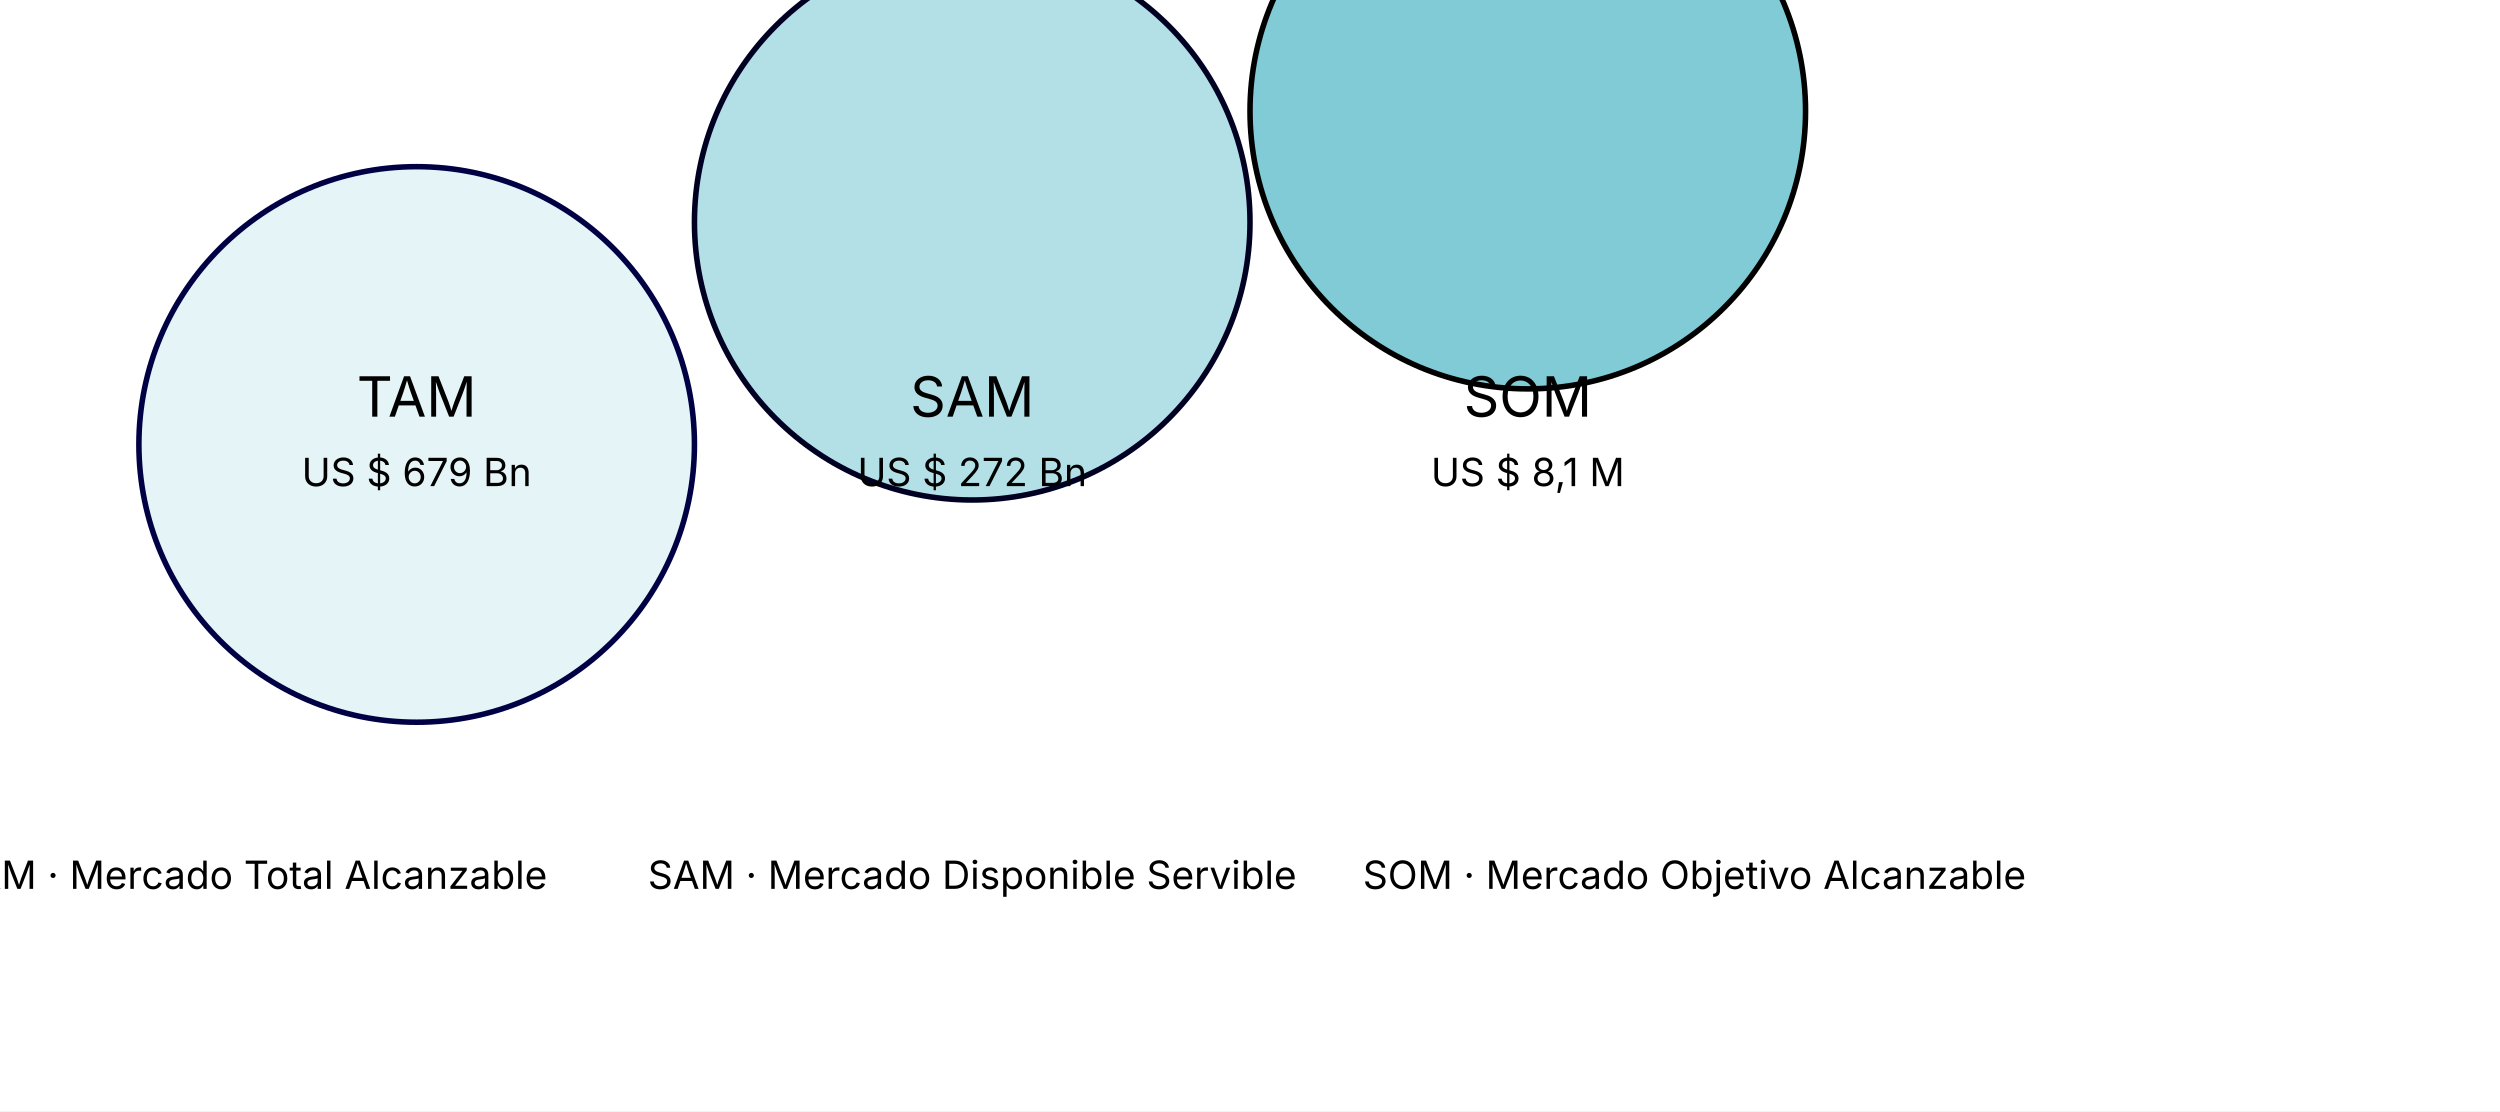
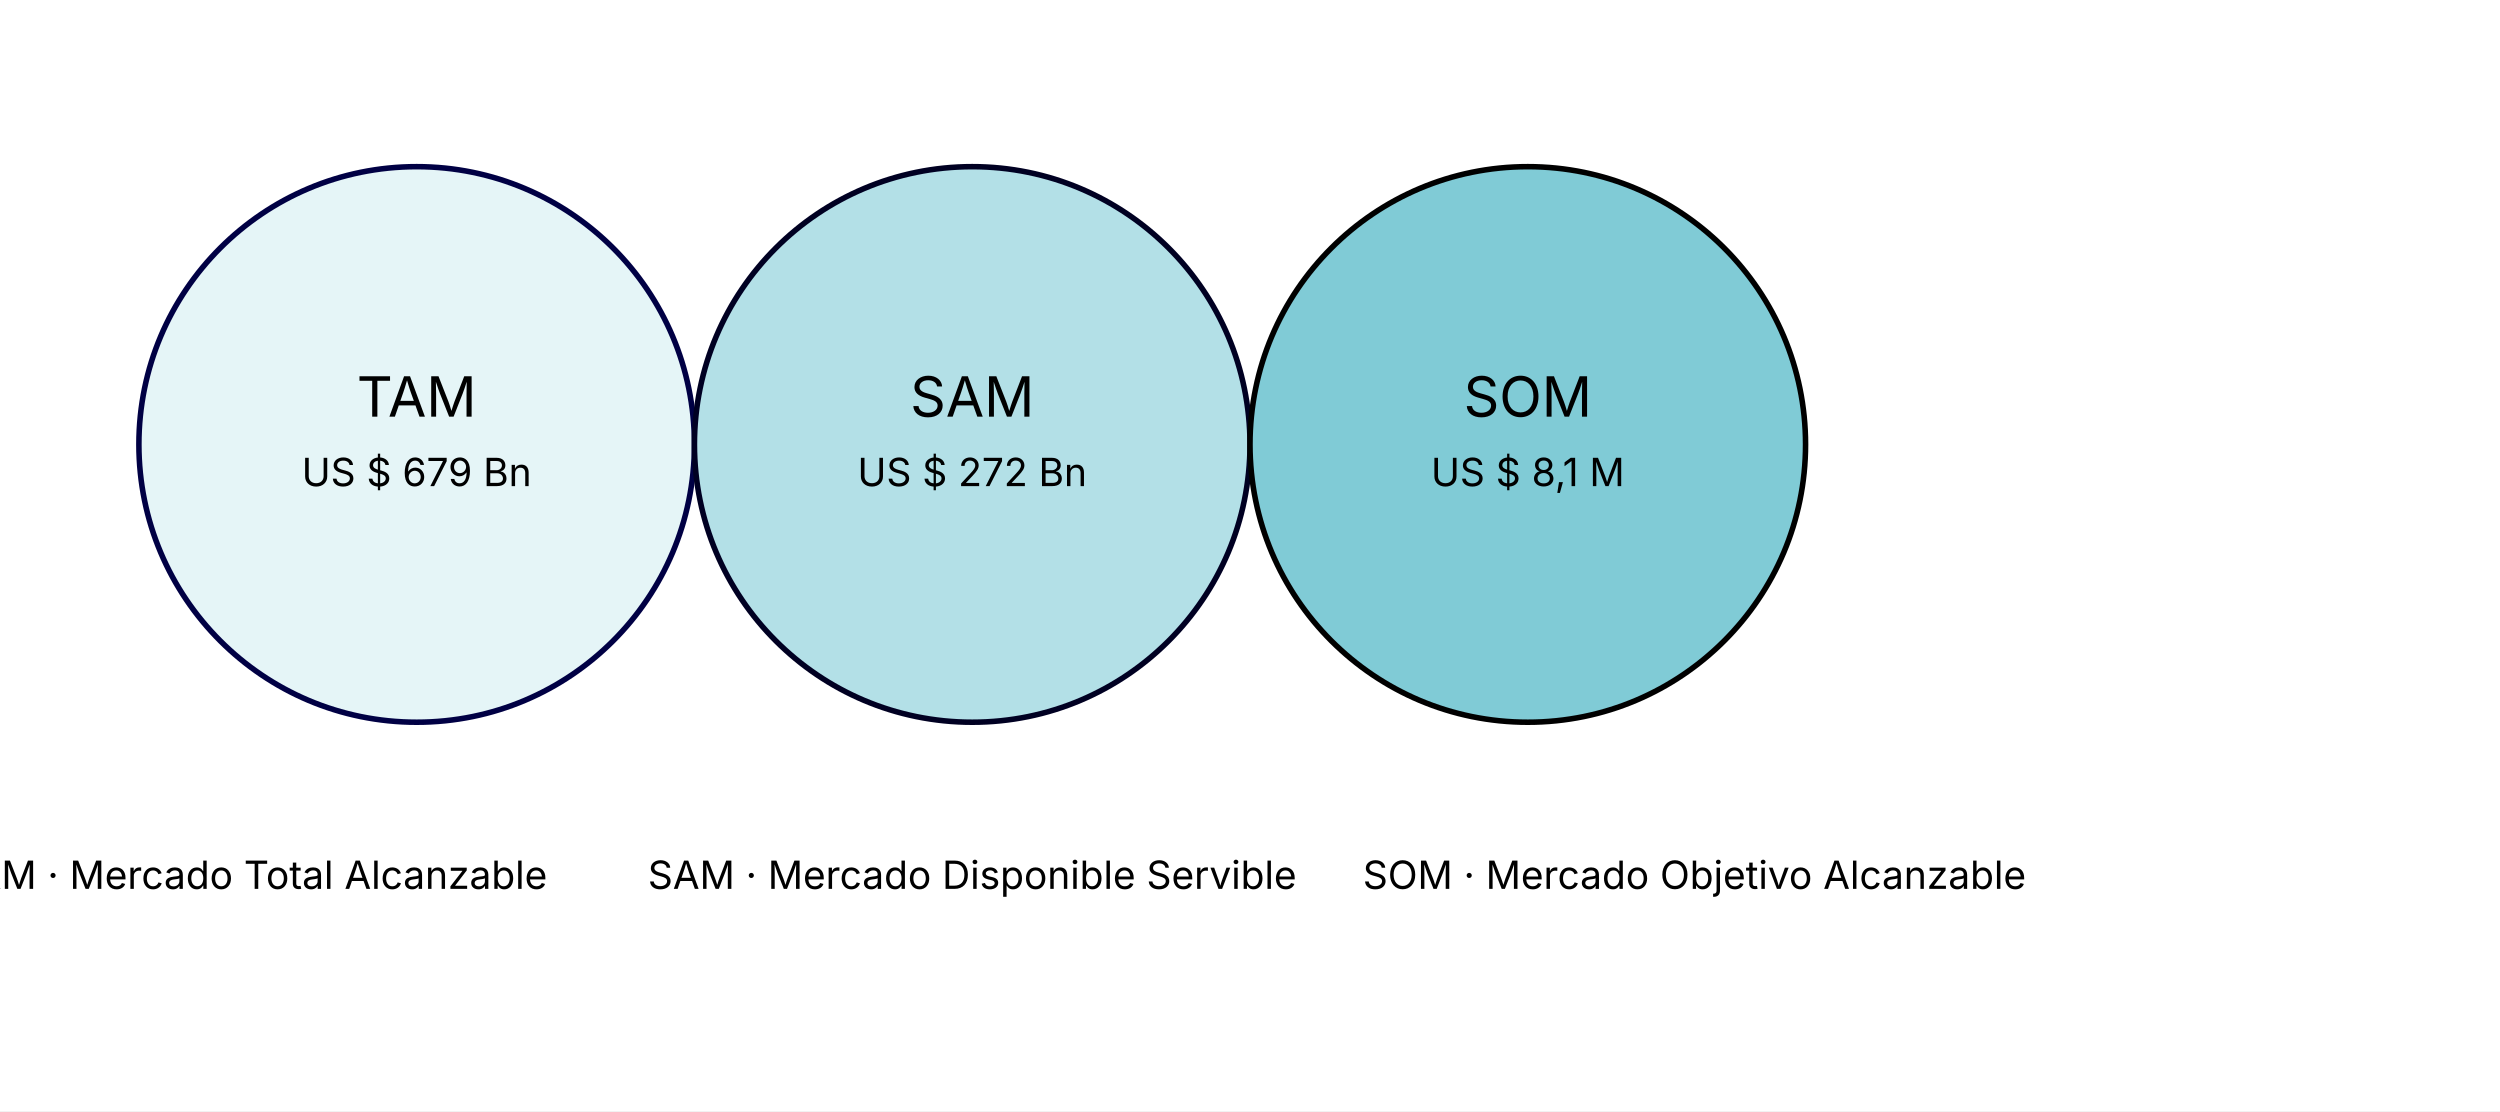
<svg xmlns="http://www.w3.org/2000/svg" width="900" height="400" viewBox="0 0 900 400" font-family="Inter, Helvetica, Arial, sans-serif">
  <rect width="100%" height="100%" fill="#FFFFFF" />
  <circle cx="150" cy="160" r="100" fill="#E5F5F7" stroke="#004" stroke-width="2" />
-   <circle cx="350" cy="80" r="100" fill="#B3E0E7" stroke="#002" stroke-width="2" />
-   <circle cx="550" cy="40" r="100" fill="#80CBD6" stroke="#000" stroke-width="2" />
+   <circle cx="350" cy="160" r="100" fill="#B3E0E7" stroke="#002" stroke-width="2" />
+   <circle cx="550" cy="160" r="100" fill="#80CBD6" stroke="#000" stroke-width="2" />
  <text x="150" y="150" text-anchor="middle" font-size="20" fill="#000">TAM</text>
  <text x="150" y="175" text-anchor="middle" font-size="14" fill="#000">US $ 679 Bn</text>
  <text x="350" y="150" text-anchor="middle" font-size="20" fill="#000">SAM</text>
  <text x="350" y="175" text-anchor="middle" font-size="14" fill="#000">US $ 272 Bn</text>
  <text x="550" y="150" text-anchor="middle" font-size="20" fill="#000">SOM</text>
  <text x="550" y="175" text-anchor="middle" font-size="14" fill="#000">US $ 8,1 M</text>
  <text x="90" y="320" font-size="14" fill="#000" text-anchor="middle">
    TAM · Mercado Total Alcanzable
  </text>
  <text x="350" y="320" font-size="14" fill="#000" text-anchor="middle">
    SAM · Mercado Disponible Servible
  </text>
  <text x="610" y="320" font-size="14" fill="#000" text-anchor="middle">
    SOM · Mercado Objetivo Alcanzable
  </text>
</svg>
